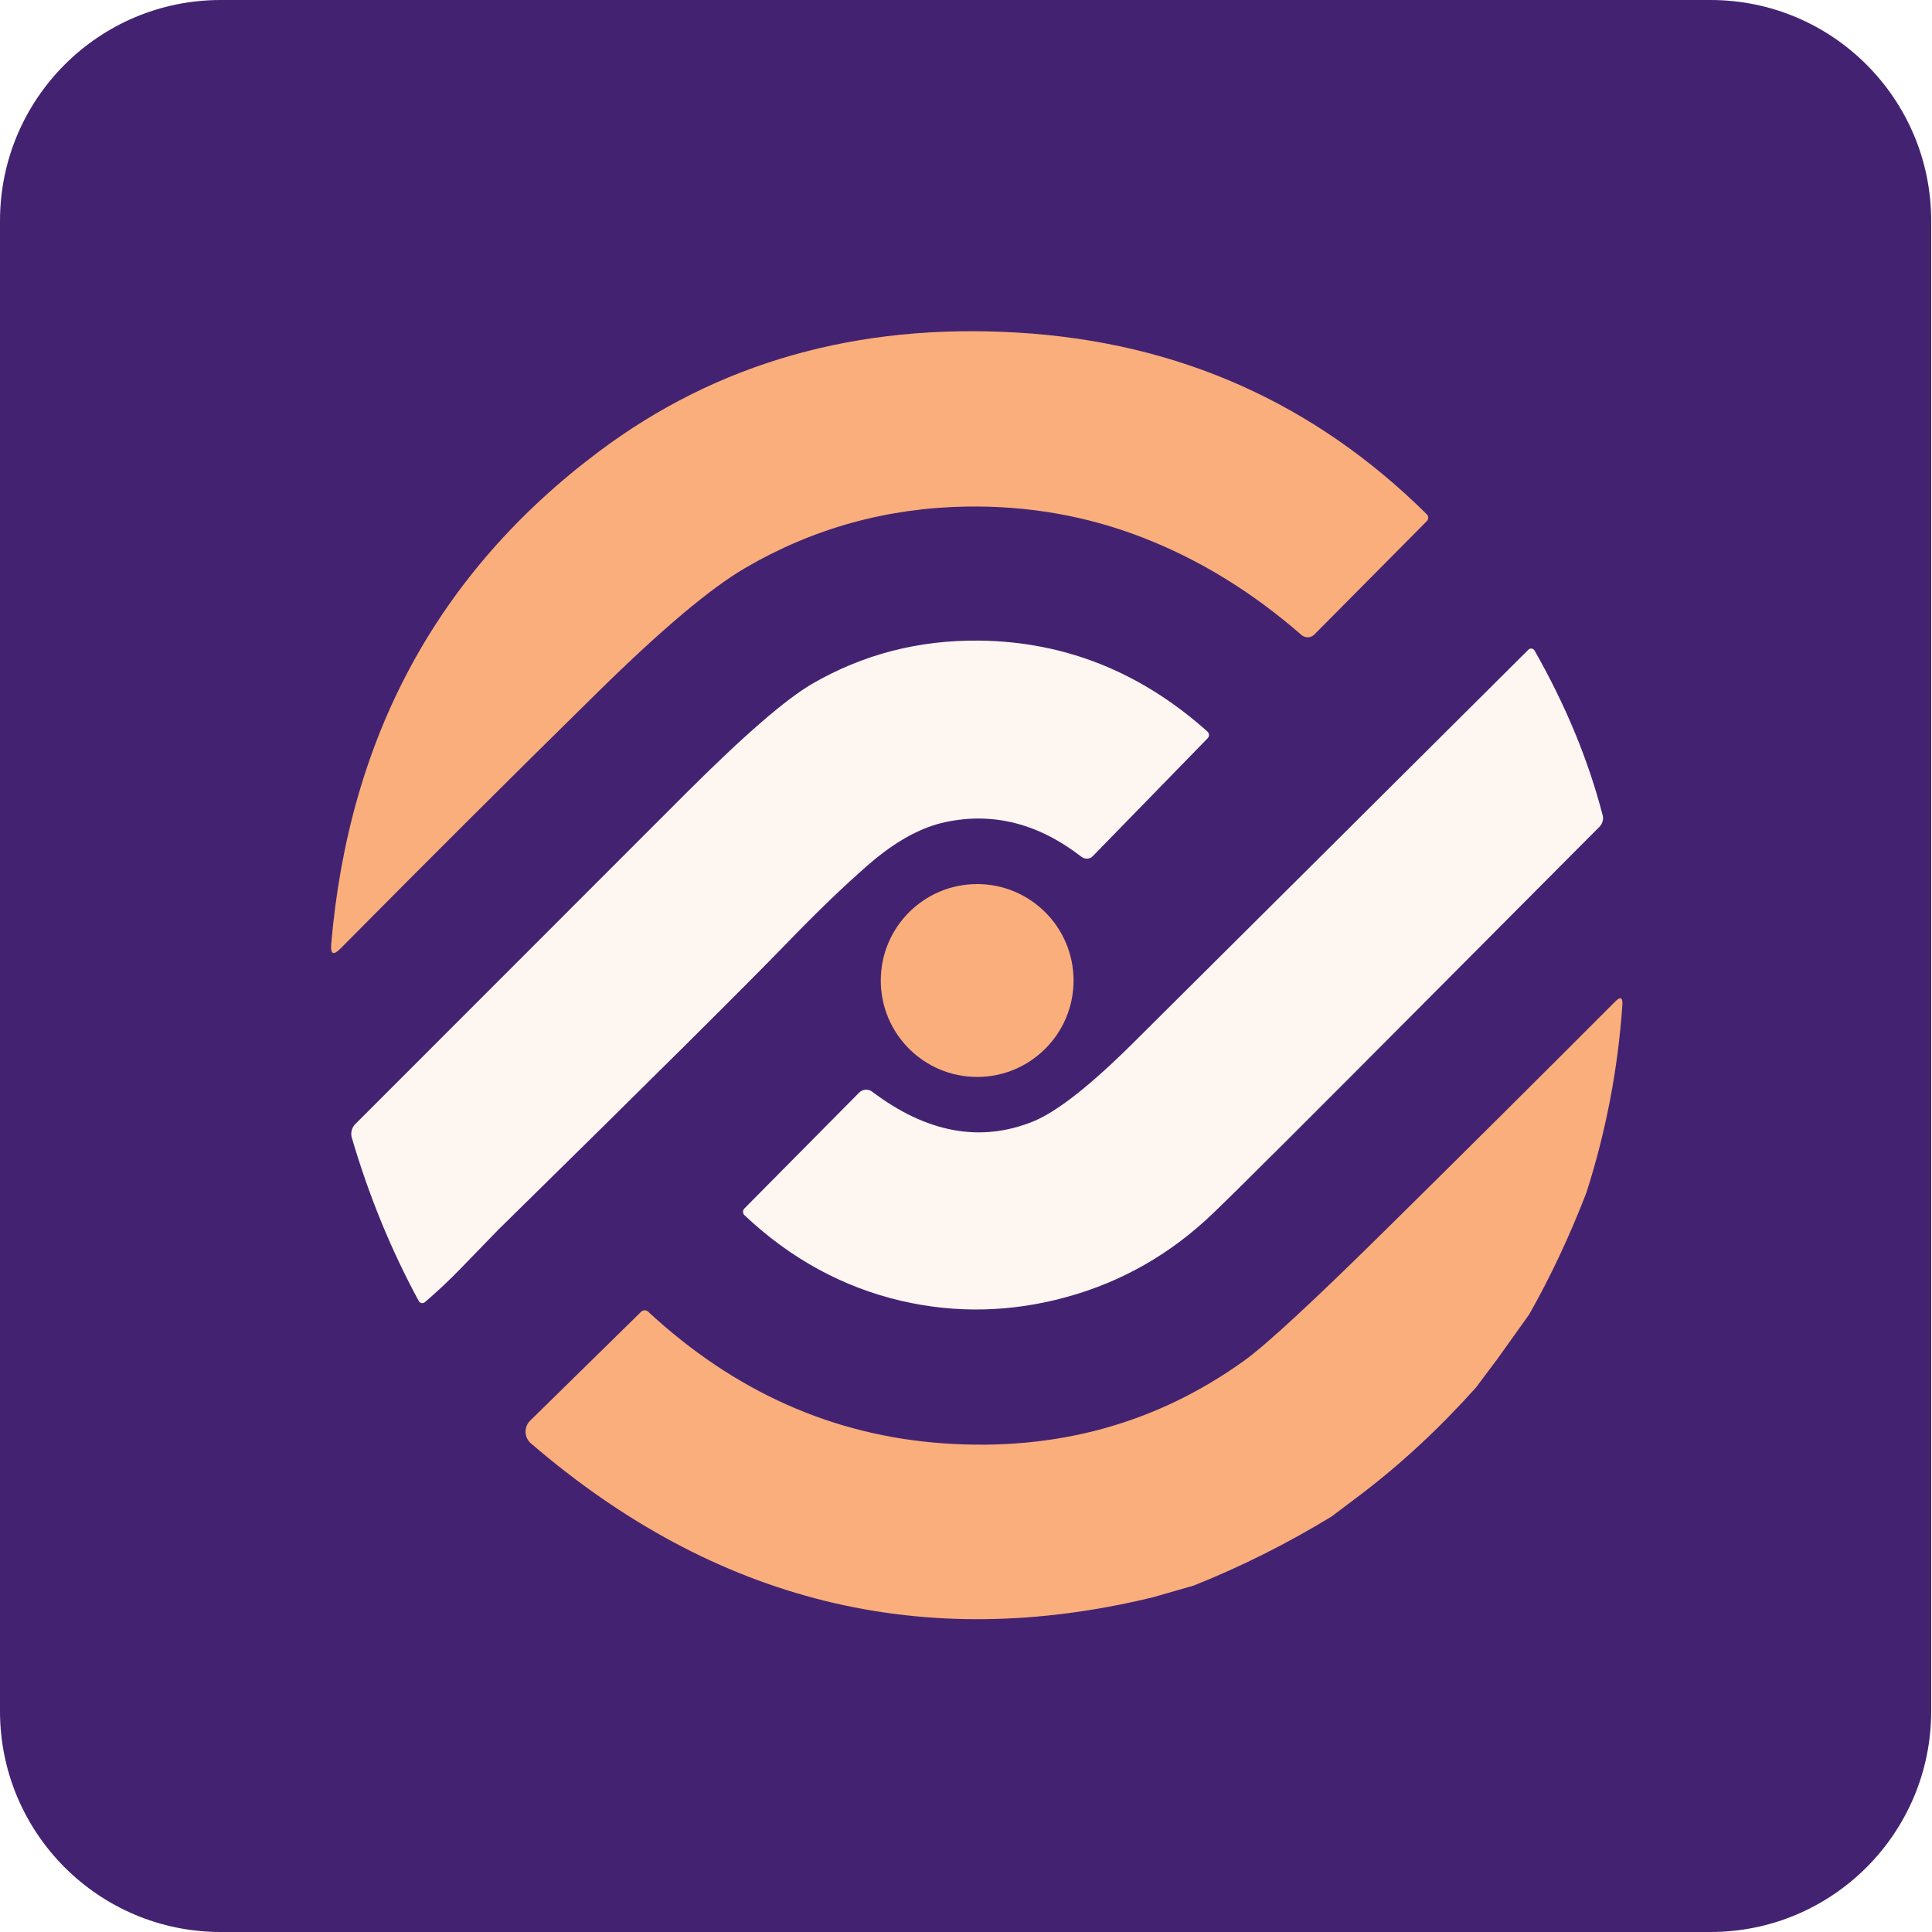
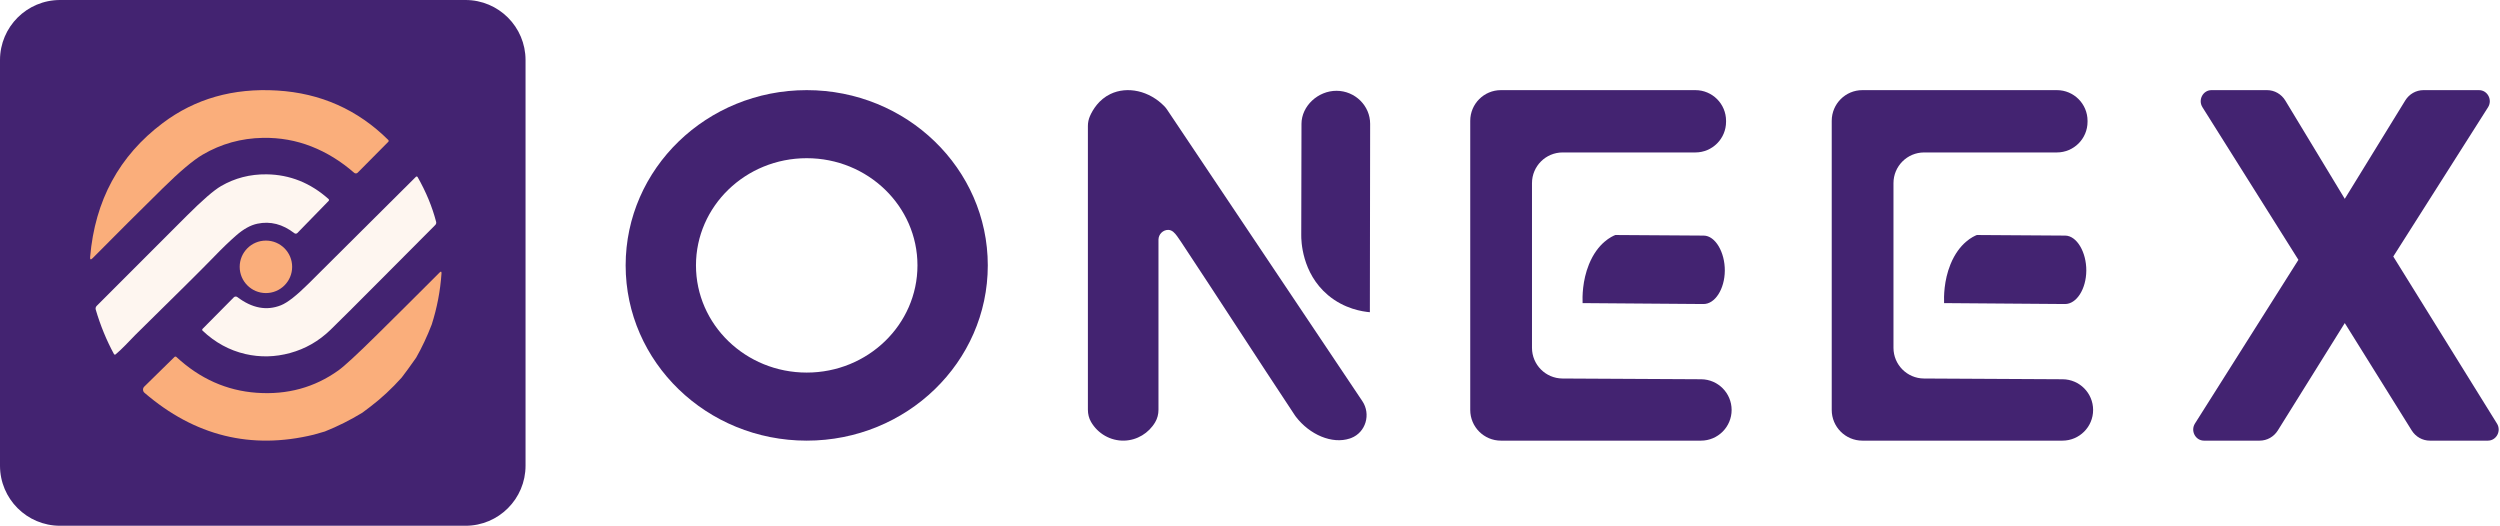
- <svg xmlns="http://www.w3.org/2000/svg" width="200" height="200" viewBox="0 0 200 200" fill="none">
+ <svg xmlns="http://www.w3.org/2000/svg" width="951" height="200" viewBox="0 0 951 200" fill="none">
  <path d="M177.068 0H22.848C10.229 0 0 10.233 0 22.857V177.143C0 189.767 10.229 200 22.848 200H177.068C189.687 200 199.916 189.767 199.916 177.143V22.857C199.916 10.233 189.687 0 177.068 0Z" fill="#432371" />
  <path fill-rule="evenodd" clip-rule="evenodd" d="M136.058 65.687C135.7 66.051 135.115 66.068 134.721 65.727C129.652 61.309 124.225 57.968 118.437 55.705C112.597 53.416 106.448 52.328 99.989 52.441C91.754 52.588 84.131 54.711 77.12 58.81C73.541 60.899 68.472 65.168 61.914 71.617C53.04 80.341 44.15 89.201 35.243 98.198C34.518 98.93 34.199 98.784 34.285 97.759C36.121 76.252 45.337 59.262 61.934 46.792C74.233 37.548 88.72 33.429 105.397 34.434C121.946 35.425 136.048 41.694 147.702 53.24C147.797 53.334 147.85 53.461 147.85 53.594C147.85 53.727 147.797 53.855 147.702 53.949L136.058 65.687Z" fill="#FAAE7B" />
-   <path fill-rule="evenodd" clip-rule="evenodd" d="M47.725 131.279C46.534 132.51 45.287 133.684 43.983 134.802C43.887 134.882 43.761 134.916 43.64 134.895C43.518 134.874 43.414 134.799 43.355 134.693C40.501 129.435 38.19 123.799 36.42 117.783C36.272 117.284 36.41 116.741 36.779 116.366C48.374 104.76 59.775 93.354 70.983 82.148C76.97 76.165 81.34 72.375 84.094 70.778C89.356 67.73 95.126 66.243 101.405 66.316C110.226 66.423 118.085 69.557 124.983 75.719C125.083 75.807 125.145 75.931 125.153 76.063C125.16 76.195 125.113 76.323 125.023 76.418L113.119 88.636C112.815 88.948 112.313 88.974 111.952 88.696C107.522 85.262 102.845 84.061 97.923 85.092C95.329 85.631 92.635 87.122 89.841 89.564C87.347 91.734 84.53 94.445 81.39 97.7C77.166 102.065 67.215 111.947 51.537 127.346C51.503 127.379 50.233 128.69 47.725 131.279Z" fill="#FEF6F0" />
+   <path fill-rule="evenodd" clip-rule="evenodd" d="M47.725 131.279C46.535 132.51 45.287 133.684 43.983 134.802C43.887 134.882 43.761 134.916 43.64 134.895C43.518 134.874 43.414 134.799 43.355 134.693C40.501 129.435 38.19 123.799 36.42 117.783C36.272 117.284 36.41 116.741 36.779 116.366C48.374 104.76 59.775 93.354 70.983 82.148C76.97 76.165 81.34 72.375 84.094 70.778C89.356 67.73 95.126 66.243 101.405 66.316C110.226 66.423 118.085 69.557 124.983 75.719C125.083 75.807 125.145 75.931 125.153 76.063C125.16 76.195 125.113 76.323 125.023 76.418L113.119 88.636C112.815 88.948 112.313 88.974 111.952 88.696C107.522 85.262 102.846 84.061 97.923 85.092C95.329 85.631 92.635 87.122 89.841 89.564C87.347 91.734 84.53 94.445 81.39 97.7C77.166 102.065 67.215 111.947 51.537 127.346C51.503 127.379 50.233 128.69 47.725 131.279Z" fill="#FEF6F0" />
  <path fill-rule="evenodd" clip-rule="evenodd" d="M147.892 103.349C135.898 115.408 128.488 122.798 125.661 125.519C121.244 129.785 116.143 132.706 110.355 134.283C104.642 135.847 98.954 135.974 93.293 134.663C87.234 133.245 81.826 130.291 77.07 125.799C76.973 125.711 76.918 125.587 76.916 125.455C76.914 125.323 76.966 125.195 77.06 125.1L88.943 113.102C89.305 112.742 89.878 112.704 90.29 113.012C95.911 117.258 101.445 118.292 106.893 116.116C109.348 115.138 112.82 112.42 117.31 107.961C130.986 94.366 144.622 80.797 158.219 67.255C158.306 67.165 158.431 67.123 158.556 67.14C158.682 67.158 158.793 67.234 158.857 67.345C162.07 72.988 164.418 78.664 165.902 84.374C166.019 84.806 165.893 85.271 165.572 85.592C159.386 91.8 153.493 97.72 147.892 103.349Z" fill="#FEF6F0" />
  <path fill-rule="evenodd" clip-rule="evenodd" d="M164.225 123.462C162.483 127.974 160.507 132.176 158.299 136.069L155.036 140.641L152.791 143.636C149.039 147.828 145.071 151.515 140.887 154.696L137.854 156.982C133.224 159.803 128.462 162.189 123.566 164.139L119.365 165.346C95.519 171.149 74.05 165.839 54.959 149.415C54.62 149.123 54.419 148.701 54.405 148.253C54.392 147.805 54.568 147.372 54.889 147.06L66.374 135.79C66.573 135.593 66.895 135.593 67.102 135.79C76.035 144.068 86.223 148.61 97.664 149.415C109.304 150.234 119.661 147.396 128.734 140.901C131.003 139.284 135.885 134.775 143.382 127.375C151.377 119.483 159.313 111.59 167.189 103.698C167.747 103.132 168 103.245 167.947 104.037C167.488 110.672 166.247 117.147 164.225 123.462Z" fill="#FAAE7B" />
  <path d="M101.156 111.484C106.667 111.484 111.134 107.015 111.134 101.502C111.134 95.989 106.667 91.52 101.156 91.52C95.645 91.52 91.178 95.989 91.178 101.502C91.178 107.015 95.645 111.484 101.156 111.484Z" fill="#FAAE7B" />
+   <path fill-rule="evenodd" clip-rule="evenodd" d="M306.876 34.286C268.832 34.286 237.995 64.133 237.995 100.953C237.995 137.773 268.832 167.619 306.876 167.619C344.919 167.619 375.756 137.773 375.756 100.953C375.756 64.133 344.919 34.286 306.876 34.286ZM306.876 141.728C283.607 141.728 264.748 123.473 264.748 100.953C264.748 78.433 283.607 60.178 306.876 60.178C330.144 60.178 349.003 78.433 349.003 100.953C349.003 123.473 330.144 141.728 306.876 141.728Z" fill="#432371" />
+   <path d="M413.839 155.894C413.839 157.498 414.218 159.085 415.019 160.472C417.598 164.949 422.446 167.764 427.669 167.614C432.559 167.475 436.989 164.761 439.437 160.595C440.274 159.17 440.684 157.538 440.684 155.89V91.113C440.739 89.075 442.405 87.46 444.345 87.451C445.868 87.443 446.882 88.623 447.787 89.856C448.412 90.707 448.798 91.297 449.232 91.944C463.807 113.954 477.98 135.964 492.555 157.97C492.682 158.157 492.808 158.344 492.948 158.523C498.173 165.347 506.728 169.054 513.486 166.8C513.654 166.743 513.818 166.686 513.975 166.625C519.562 164.468 521.566 157.559 518.233 152.586C493.471 115.622 468.715 78.658 443.952 41.694C443.669 41.275 443.361 40.872 443.013 40.51C437.218 34.487 428.813 32.676 422.377 35.777C417.984 37.893 415.694 41.722 414.608 44.192C414.088 45.376 413.835 46.654 413.835 47.948V155.899L413.839 155.894Z" fill="#432371" />
+   <path d="M495.082 47.153C495.103 40.272 501.4 34.519 508.429 34.539C515.457 34.559 521.221 40.236 521.201 47.117C521.167 64.626 521.129 101.261 521.098 118.766C518.274 118.518 511.41 117.521 505.167 112.268C495.12 103.816 494.983 91.348 494.997 89.481C495.024 75.369 495.059 61.261 495.086 47.149L495.082 47.153Z" fill="#432371" />
+   <path d="M648.099 89.62C652.513 89.663 656.169 95.964 656.118 102.964C656.063 109.969 652.389 115.695 647.979 115.653C636.751 115.557 613.246 115.396 602.015 115.301C601.928 112.967 601.904 106.799 604.445 100.55C607.823 92.243 613.263 89.877 614.485 89.397L648.099 89.62Z" fill="#432371" />
+   <path d="M656.593 46.315V45.962C656.593 39.513 651.37 34.286 644.925 34.286H570.952C564.503 34.286 559.28 39.513 559.28 45.962V155.944C559.28 162.393 564.503 167.619 570.952 167.619H647.039C653.487 167.619 658.71 162.393 658.71 155.944C658.71 149.523 653.529 144.309 647.111 144.268L594.371 143.985C587.953 143.948 582.768 138.73 582.768 132.31C582.768 132.31 582.768 76.115 582.768 69.665C582.768 63.217 587.995 57.99 594.44 57.99C600.885 57.99 644.925 57.99 644.925 57.99C651.37 57.99 656.593 52.764 656.593 46.315Z" fill="#432371" />
+   <path d="M785.612 89.62C790.029 89.663 793.686 95.964 793.631 102.964C793.579 109.969 789.905 115.695 785.495 115.653C774.264 115.557 750.759 115.396 739.531 115.301C739.445 112.967 739.421 106.799 741.962 100.55C745.339 92.243 750.776 89.877 752.002 89.397L785.619 89.62H785.612Z" fill="#432371" />
+   <path d="M794.102 46.315V45.962C794.102 39.513 788.879 34.286 782.431 34.286H708.458C702.013 34.286 696.79 39.513 696.79 45.962V155.944C696.79 162.393 702.013 167.619 708.458 167.619H784.548C790.993 167.619 796.22 162.393 796.22 155.944C796.22 149.523 791.035 144.309 784.617 144.268L731.877 143.985C725.459 143.948 720.278 138.73 720.278 132.31C720.278 132.31 720.278 76.115 720.278 69.665C720.278 63.217 725.501 57.99 731.949 57.99C738.395 57.99 782.431 57.99 782.431 57.99C788.879 57.99 794.102 52.764 794.102 46.315Z" fill="#432371" />
+   <path fill-rule="evenodd" clip-rule="evenodd" d="M869.344 38.266L891.952 75.636L914.962 38.212C916.467 35.767 919.077 34.286 921.89 34.286H943.013C946.27 34.286 948.229 38.007 946.446 40.813L910.403 97.576L949.848 161.129C951.59 163.939 949.631 167.619 946.391 167.619H924.317C921.525 167.619 918.922 166.155 917.417 163.738L891.952 122.893L866.483 163.738C864.975 166.159 862.376 167.619 859.583 167.619H838.405C835.151 167.619 833.195 163.907 834.969 161.1L874.316 98.844C851.16 62.017 838.994 42.668 837.816 40.797C836.05 37.991 838.009 34.286 841.259 34.286C843.426 34.286 850.467 34.286 862.383 34.286C865.216 34.286 867.847 35.792 869.344 38.266Z" fill="#432371" />
</svg>
